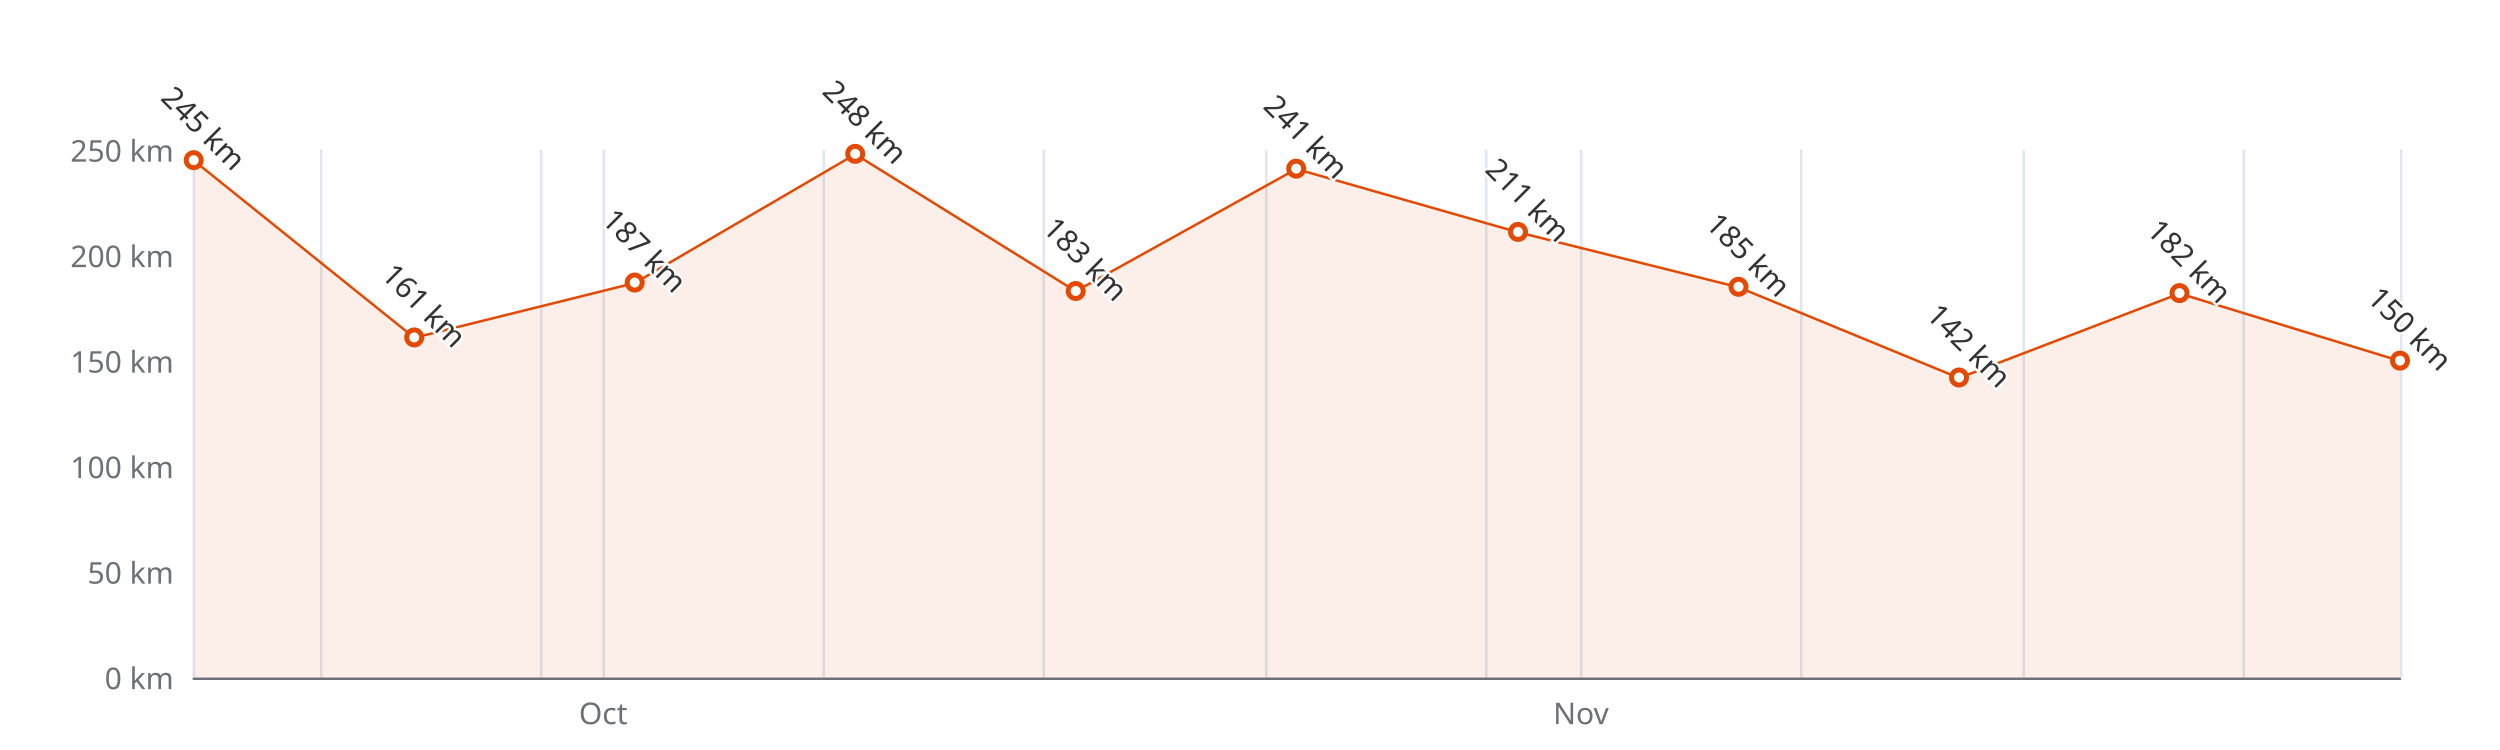
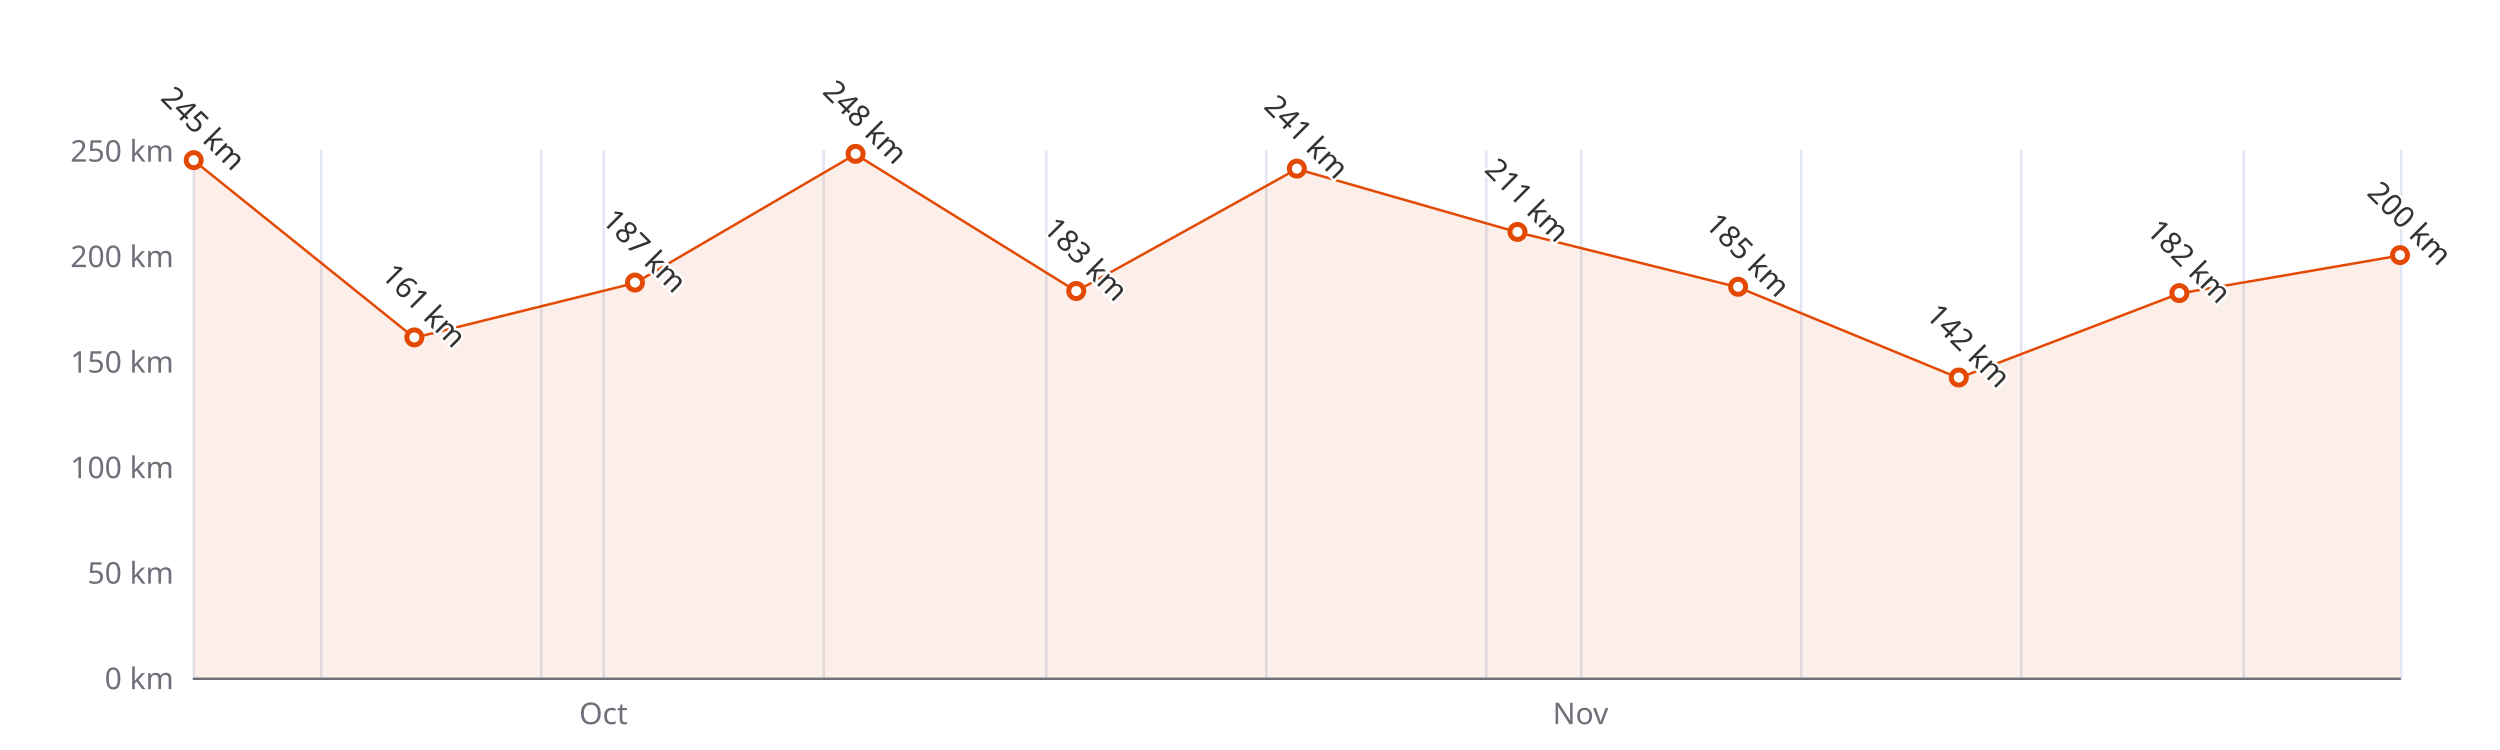
<svg xmlns="http://www.w3.org/2000/svg" width="1000" height="300" version="1.1" baseProfile="full" viewBox="0 0 1000 300">
  <rect width="1000" height="300" x="0" y="0" id="0" fill="#ffffff" />
  <path d="M77.5 60L77.5 271" fill="none" stroke="#E0E6F1" />
  <path d="M128.5 60L128.5 271" fill="none" stroke="#E0E6F1" />
  <path d="M216.5 60L216.5 271" fill="none" stroke="#E0E6F1" />
  <path d="M241.5 60L241.5 271" fill="none" stroke="#E0E6F1" />
  <path d="M329.5 60L329.5 271" fill="none" stroke="#E0E6F1" />
-   <path d="M417.5 60L417.5 271" fill="none" stroke="#E0E6F1" />
+   <path d="M418.5 60L418.5 271" fill="none" stroke="#E0E6F1" />
  <path d="M506.5 60L506.5 271" fill="none" stroke="#E0E6F1" />
  <path d="M594.5 60L594.5 271" fill="none" stroke="#E0E6F1" />
  <path d="M632.5 60L632.5 271" fill="none" stroke="#E0E6F1" />
  <path d="M720.5 60L720.5 271" fill="none" stroke="#E0E6F1" />
-   <path d="M809.5 60L809.5 271" fill="none" stroke="#E0E6F1" />
+   <path d="M808.5 60L808.5 271" fill="none" stroke="#E0E6F1" />
  <path d="M897.5 60L897.5 271" fill="none" stroke="#E0E6F1" />
  <path d="M960.5 60L960.5 271" fill="none" stroke="#E0E6F1" />
  <path d="M77.5 271.5L960 271.5" fill="none" stroke="#6E7079" stroke-linecap="round" />
  <text dominant-baseline="central" text-anchor="end" style="font-size:12px;font-family:sans-serif;" xml:space="preserve" transform="translate(69.48 271)" fill="#6E7079">0 km</text>
  <text dominant-baseline="central" text-anchor="end" style="font-size:12px;font-family:sans-serif;" xml:space="preserve" transform="translate(69.48 228.8)" fill="#6E7079">50 km</text>
  <text dominant-baseline="central" text-anchor="end" style="font-size:12px;font-family:sans-serif;" xml:space="preserve" transform="translate(69.48 186.6)" fill="#6E7079">100 km</text>
  <text dominant-baseline="central" text-anchor="end" style="font-size:12px;font-family:sans-serif;" xml:space="preserve" transform="translate(69.48 144.4)" fill="#6E7079">150 km</text>
  <text dominant-baseline="central" text-anchor="end" style="font-size:12px;font-family:sans-serif;" xml:space="preserve" transform="translate(69.48 102.2)" fill="#6E7079">200 km</text>
  <text dominant-baseline="central" text-anchor="end" style="font-size:12px;font-family:sans-serif;" xml:space="preserve" transform="translate(69.48 60)" fill="#6E7079">250 km</text>
-   <text dominant-baseline="central" text-anchor="middle" style="font: normal normal 12px sans-serif" y="6" transform="translate(241.2791 279)" fill="#6E7079">Oct</text>
-   <text dominant-baseline="central" text-anchor="middle" style="font: normal normal 12px sans-serif" y="6" transform="translate(632.4019 279)" fill="#6E7079">Nov</text>
+   <text dominant-baseline="central" text-anchor="middle" style="font: normal normal 12px sans-serif" y="6" transform="translate(241.3766 279)" fill="#6E7079">Oct</text>
+   <text dominant-baseline="central" text-anchor="middle" style="font: normal normal 12px sans-serif" y="6" transform="translate(632.2069 279)" fill="#6E7079">Nov</text>
  <g clip-path="url(#zr4-c0)">
-     <path d="M77.5 64.2L165.7 135.1L253.9 113.2L342.1 61.7L430.3 116.5L518.5 67.6L607.2 92.9L695.4 114.9L783.6 151.2L871.8 117.4L960 144.4L960 271L871.8 271L783.6 271L695.4 271L607.2 271L518.5 271L430.3 271L342.1 271L253.9 271L165.7 271L77.5 271Z" fill="rgb(227,73,2)" fill-opacity="0.09" />
-     <path d="M77.5 64.2L165.7 135.1L253.9 113.2L342.1 61.7L430.3 116.5L518.5 67.6L607.2 92.9L695.4 114.9L783.6 151.2L871.8 117.4L960 144.4" fill="none" stroke="#E34902" stroke-linejoin="bevel" />
+     <path d="M77.5 64.2L165.7 135.1L254 113.2L342.2 61.7L430.5 116.5L518.7 67.6L607 92.9L695.2 114.9L783.5 151.2L871.7 117.4L960 102.2L960 271L871.7 271L783.5 271L695.2 271L607 271L518.7 271L430.5 271L342.2 271L254 271L165.7 271L77.5 271Z" fill="rgb(227,73,2)" fill-opacity="0.09" />
+     <path d="M77.5 64.2L165.7 135.1L254 113.2L342.2 61.7L430.5 116.5L518.7 67.6L607 92.9L695.2 114.9L783.5 151.2L871.7 117.4L960 102.2" fill="none" stroke="#E34902" stroke-linejoin="bevel" />
  </g>
  <path d="M1 0A1 1 0 1 1 1 -0.1A1 1 0 0 1 1 0" transform="matrix(3,0,0,3,77.48,64.22)" fill="#fff" stroke="#E34902" stroke-width="0.667" />
-   <path d="M1 0A1 1 0 1 1 1 -0.1A1 1 0 0 1 1 0" transform="matrix(3,0,0,3,165.6795,135.116)" fill="#fff" stroke="#E34902" stroke-width="0.667" />
-   <path d="M1 0A1 1 0 1 1 1 -0.1A1 1 0 0 1 1 0" transform="matrix(3,0,0,3,253.879,113.172)" fill="#fff" stroke="#E34902" stroke-width="0.667" />
-   <path d="M1 0A1 1 0 1 1 1 -0.1A1 1 0 0 1 1 0" transform="matrix(3,0,0,3,342.0785,61.688)" fill="#fff" stroke="#E34902" stroke-width="0.667" />
-   <path d="M1 0A1 1 0 1 1 1 -0.1A1 1 0 0 1 1 0" transform="matrix(3,0,0,3,430.278,116.548)" fill="#fff" stroke="#E34902" stroke-width="0.667" />
-   <path d="M1 0A1 1 0 1 1 1 -0.1A1 1 0 0 1 1 0" transform="matrix(3,0,0,3,518.4775,67.596)" fill="#fff" stroke="#E34902" stroke-width="0.667" />
-   <path d="M1 0A1 1 0 1 1 1 -0.1A1 1 0 0 1 1 0" transform="matrix(3,0,0,3,607.202,92.916)" fill="#fff" stroke="#E34902" stroke-width="0.667" />
-   <path d="M1 0A1 1 0 1 1 1 -0.1A1 1 0 0 1 1 0" transform="matrix(3,0,0,3,695.4015,114.86)" fill="#fff" stroke="#E34902" stroke-width="0.667" />
-   <path d="M1 0A1 1 0 1 1 1 -0.1A1 1 0 0 1 1 0" transform="matrix(3,0,0,3,783.601,151.152)" fill="#fff" stroke="#E34902" stroke-width="0.667" />
-   <path d="M1 0A1 1 0 1 1 1 -0.1A1 1 0 0 1 1 0" transform="matrix(3,0,0,3,871.8005,117.392)" fill="#fff" stroke="#E34902" stroke-width="0.667" />
-   <path d="M1 0A1 1 0 1 1 1 -0.1A1 1 0 0 1 1 0" transform="matrix(3,0,0,3,960,144.4)" fill="#fff" stroke="#E34902" stroke-width="0.667" />
+   <path d="M1 0A1 1 0 1 1 1 -0.1A1 1 0 0 1 1 0" transform="matrix(3,0,0,3,165.732,135.116)" fill="#fff" stroke="#E34902" stroke-width="0.667" />
+   <path d="M1 0A1 1 0 1 1 1 -0.1A1 1 0 0 1 1 0" transform="matrix(3,0,0,3,253.984,113.172)" fill="#fff" stroke="#E34902" stroke-width="0.667" />
+   <path d="M1 0A1 1 0 1 1 1 -0.1A1 1 0 0 1 1 0" transform="matrix(3,0,0,3,342.236,61.688)" fill="#fff" stroke="#E34902" stroke-width="0.667" />
+   <path d="M1 0A1 1 0 1 1 1 -0.1A1 1 0 0 1 1 0" transform="matrix(3,0,0,3,430.488,116.548)" fill="#fff" stroke="#E34902" stroke-width="0.667" />
+   <path d="M1 0A1 1 0 1 1 1 -0.1A1 1 0 0 1 1 0" transform="matrix(3,0,0,3,518.74,67.596)" fill="#fff" stroke="#E34902" stroke-width="0.667" />
+   <path d="M1 0A1 1 0 1 1 1 -0.1A1 1 0 0 1 1 0" transform="matrix(3,0,0,3,606.992,92.916)" fill="#fff" stroke="#E34902" stroke-width="0.667" />
+   <path d="M1 0A1 1 0 1 1 1 -0.1A1 1 0 0 1 1 0" transform="matrix(3,0,0,3,695.244,114.86)" fill="#fff" stroke="#E34902" stroke-width="0.667" />
+   <path d="M1 0A1 1 0 1 1 1 -0.1A1 1 0 0 1 1 0" transform="matrix(3,0,0,3,783.496,151.152)" fill="#fff" stroke="#E34902" stroke-width="0.667" />
+   <path d="M1 0A1 1 0 1 1 1 -0.1A1 1 0 0 1 1 0" transform="matrix(3,0,0,3,871.748,117.392)" fill="#fff" stroke="#E34902" stroke-width="0.667" />
+   <path d="M1 0A1 1 0 1 1 1 -0.1A1 1 0 0 1 1 0" transform="matrix(3,0,0,3,960,102.2)" fill="#fff" stroke="#E34902" stroke-width="0.667" />
  <text dominant-baseline="central" text-anchor="middle" style="font-size:12px;font-family:sans-serif;" xml:space="preserve" y="-6" transform="matrix(0.707,0.707,-0.707,0.707,77.48,55.22)" fill="#333" stroke="rgb(255,255,255)" stroke-width="2" paint-order="stroke" stroke-miterlimit="2">245 km</text>
-   <text dominant-baseline="central" text-anchor="middle" style="font-size:12px;font-family:sans-serif;" xml:space="preserve" y="-6" transform="matrix(0.707,0.707,-0.707,0.707,165.6795,126.116)" fill="#333" stroke="rgb(255,255,255)" stroke-width="2" paint-order="stroke" stroke-miterlimit="2">161 km</text>
-   <text dominant-baseline="central" text-anchor="middle" style="font-size:12px;font-family:sans-serif;" xml:space="preserve" y="-6" transform="matrix(0.707,0.707,-0.707,0.707,253.879,104.172)" fill="#333" stroke="rgb(255,255,255)" stroke-width="2" paint-order="stroke" stroke-miterlimit="2">187 km</text>
-   <text dominant-baseline="central" text-anchor="middle" style="font-size:12px;font-family:sans-serif;" xml:space="preserve" y="-6" transform="matrix(0.707,0.707,-0.707,0.707,342.0785,52.688)" fill="#333" stroke="rgb(255,255,255)" stroke-width="2" paint-order="stroke" stroke-miterlimit="2">248 km</text>
-   <text dominant-baseline="central" text-anchor="middle" style="font-size:12px;font-family:sans-serif;" xml:space="preserve" y="-6" transform="matrix(0.707,0.707,-0.707,0.707,430.278,107.548)" fill="#333" stroke="rgb(255,255,255)" stroke-width="2" paint-order="stroke" stroke-miterlimit="2">183 km</text>
-   <text dominant-baseline="central" text-anchor="middle" style="font-size:12px;font-family:sans-serif;" xml:space="preserve" y="-6" transform="matrix(0.707,0.707,-0.707,0.707,518.4775,58.596)" fill="#333" stroke="rgb(255,255,255)" stroke-width="2" paint-order="stroke" stroke-miterlimit="2">241 km</text>
-   <text dominant-baseline="central" text-anchor="middle" style="font-size:12px;font-family:sans-serif;" xml:space="preserve" y="-6" transform="matrix(0.707,0.707,-0.707,0.707,607.202,83.916)" fill="#333" stroke="rgb(255,255,255)" stroke-width="2" paint-order="stroke" stroke-miterlimit="2">211 km</text>
-   <text dominant-baseline="central" text-anchor="middle" style="font-size:12px;font-family:sans-serif;" xml:space="preserve" y="-6" transform="matrix(0.707,0.707,-0.707,0.707,695.4015,105.86)" fill="#333" stroke="rgb(255,255,255)" stroke-width="2" paint-order="stroke" stroke-miterlimit="2">185 km</text>
-   <text dominant-baseline="central" text-anchor="middle" style="font-size:12px;font-family:sans-serif;" xml:space="preserve" y="-6" transform="matrix(0.707,0.707,-0.707,0.707,783.601,142.152)" fill="#333" stroke="rgb(255,255,255)" stroke-width="2" paint-order="stroke" stroke-miterlimit="2">142 km</text>
-   <text dominant-baseline="central" text-anchor="middle" style="font-size:12px;font-family:sans-serif;" xml:space="preserve" y="-6" transform="matrix(0.707,0.707,-0.707,0.707,871.8005,108.392)" fill="#333" stroke="rgb(255,255,255)" stroke-width="2" paint-order="stroke" stroke-miterlimit="2">182 km</text>
-   <text dominant-baseline="central" text-anchor="middle" style="font-size:12px;font-family:sans-serif;" xml:space="preserve" y="-6" transform="matrix(0.707,0.707,-0.707,0.707,960,135.4)" fill="#333" stroke="rgb(255,255,255)" stroke-width="2" paint-order="stroke" stroke-miterlimit="2">150 km</text>
+   <text dominant-baseline="central" text-anchor="middle" style="font-size:12px;font-family:sans-serif;" xml:space="preserve" y="-6" transform="matrix(0.707,0.707,-0.707,0.707,165.732,126.116)" fill="#333" stroke="rgb(255,255,255)" stroke-width="2" paint-order="stroke" stroke-miterlimit="2">161 km</text>
+   <text dominant-baseline="central" text-anchor="middle" style="font-size:12px;font-family:sans-serif;" xml:space="preserve" y="-6" transform="matrix(0.707,0.707,-0.707,0.707,253.984,104.172)" fill="#333" stroke="rgb(255,255,255)" stroke-width="2" paint-order="stroke" stroke-miterlimit="2">187 km</text>
+   <text dominant-baseline="central" text-anchor="middle" style="font-size:12px;font-family:sans-serif;" xml:space="preserve" y="-6" transform="matrix(0.707,0.707,-0.707,0.707,342.236,52.688)" fill="#333" stroke="rgb(255,255,255)" stroke-width="2" paint-order="stroke" stroke-miterlimit="2">248 km</text>
+   <text dominant-baseline="central" text-anchor="middle" style="font-size:12px;font-family:sans-serif;" xml:space="preserve" y="-6" transform="matrix(0.707,0.707,-0.707,0.707,430.488,107.548)" fill="#333" stroke="rgb(255,255,255)" stroke-width="2" paint-order="stroke" stroke-miterlimit="2">183 km</text>
+   <text dominant-baseline="central" text-anchor="middle" style="font-size:12px;font-family:sans-serif;" xml:space="preserve" y="-6" transform="matrix(0.707,0.707,-0.707,0.707,518.74,58.596)" fill="#333" stroke="rgb(255,255,255)" stroke-width="2" paint-order="stroke" stroke-miterlimit="2">241 km</text>
+   <text dominant-baseline="central" text-anchor="middle" style="font-size:12px;font-family:sans-serif;" xml:space="preserve" y="-6" transform="matrix(0.707,0.707,-0.707,0.707,606.992,83.916)" fill="#333" stroke="rgb(255,255,255)" stroke-width="2" paint-order="stroke" stroke-miterlimit="2">211 km</text>
+   <text dominant-baseline="central" text-anchor="middle" style="font-size:12px;font-family:sans-serif;" xml:space="preserve" y="-6" transform="matrix(0.707,0.707,-0.707,0.707,695.244,105.86)" fill="#333" stroke="rgb(255,255,255)" stroke-width="2" paint-order="stroke" stroke-miterlimit="2">185 km</text>
+   <text dominant-baseline="central" text-anchor="middle" style="font-size:12px;font-family:sans-serif;" xml:space="preserve" y="-6" transform="matrix(0.707,0.707,-0.707,0.707,783.496,142.152)" fill="#333" stroke="rgb(255,255,255)" stroke-width="2" paint-order="stroke" stroke-miterlimit="2">142 km</text>
+   <text dominant-baseline="central" text-anchor="middle" style="font-size:12px;font-family:sans-serif;" xml:space="preserve" y="-6" transform="matrix(0.707,0.707,-0.707,0.707,871.748,108.392)" fill="#333" stroke="rgb(255,255,255)" stroke-width="2" paint-order="stroke" stroke-miterlimit="2">182 km</text>
+   <text dominant-baseline="central" text-anchor="middle" style="font-size:12px;font-family:sans-serif;" xml:space="preserve" y="-6" transform="matrix(0.707,0.707,-0.707,0.707,960,93.2)" fill="#333" stroke="rgb(255,255,255)" stroke-width="2" paint-order="stroke" stroke-miterlimit="2">200 km</text>
  <defs>
    <clipPath id="zr4-c0">
      <path d="M76 59.5l884 0l0 212l-884 0Z" fill="#000" />
    </clipPath>
  </defs>
</svg>
